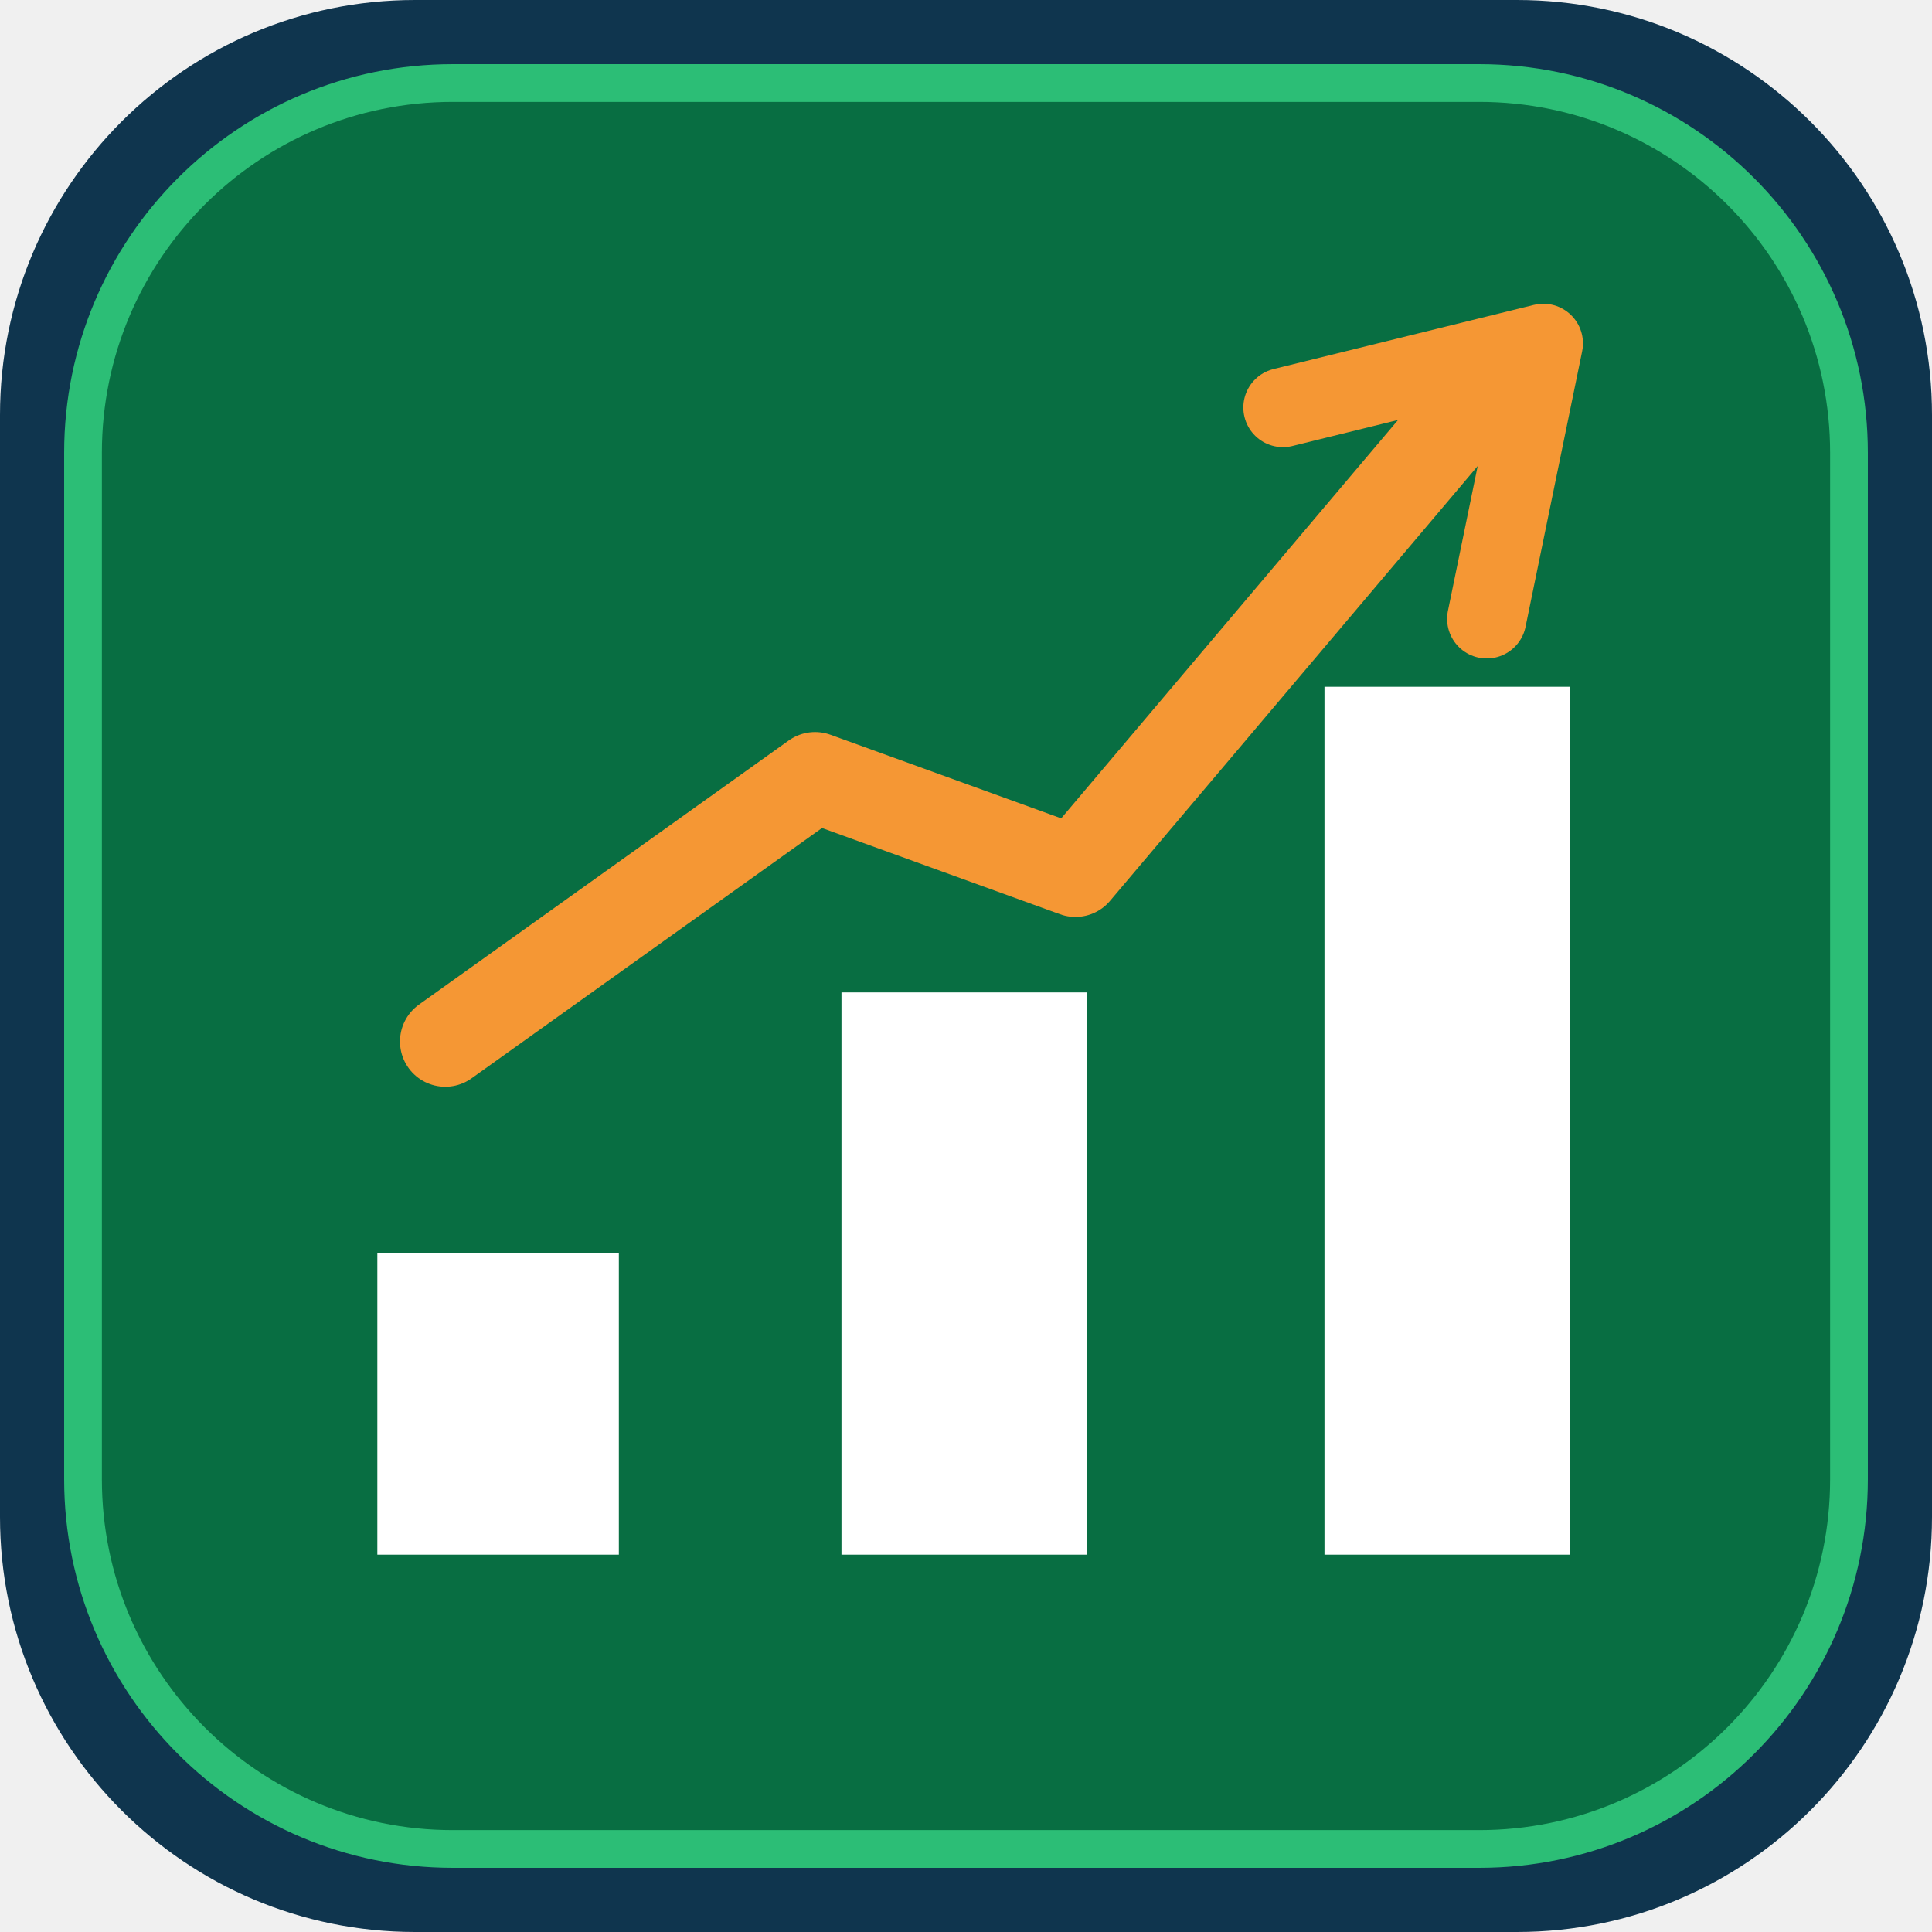
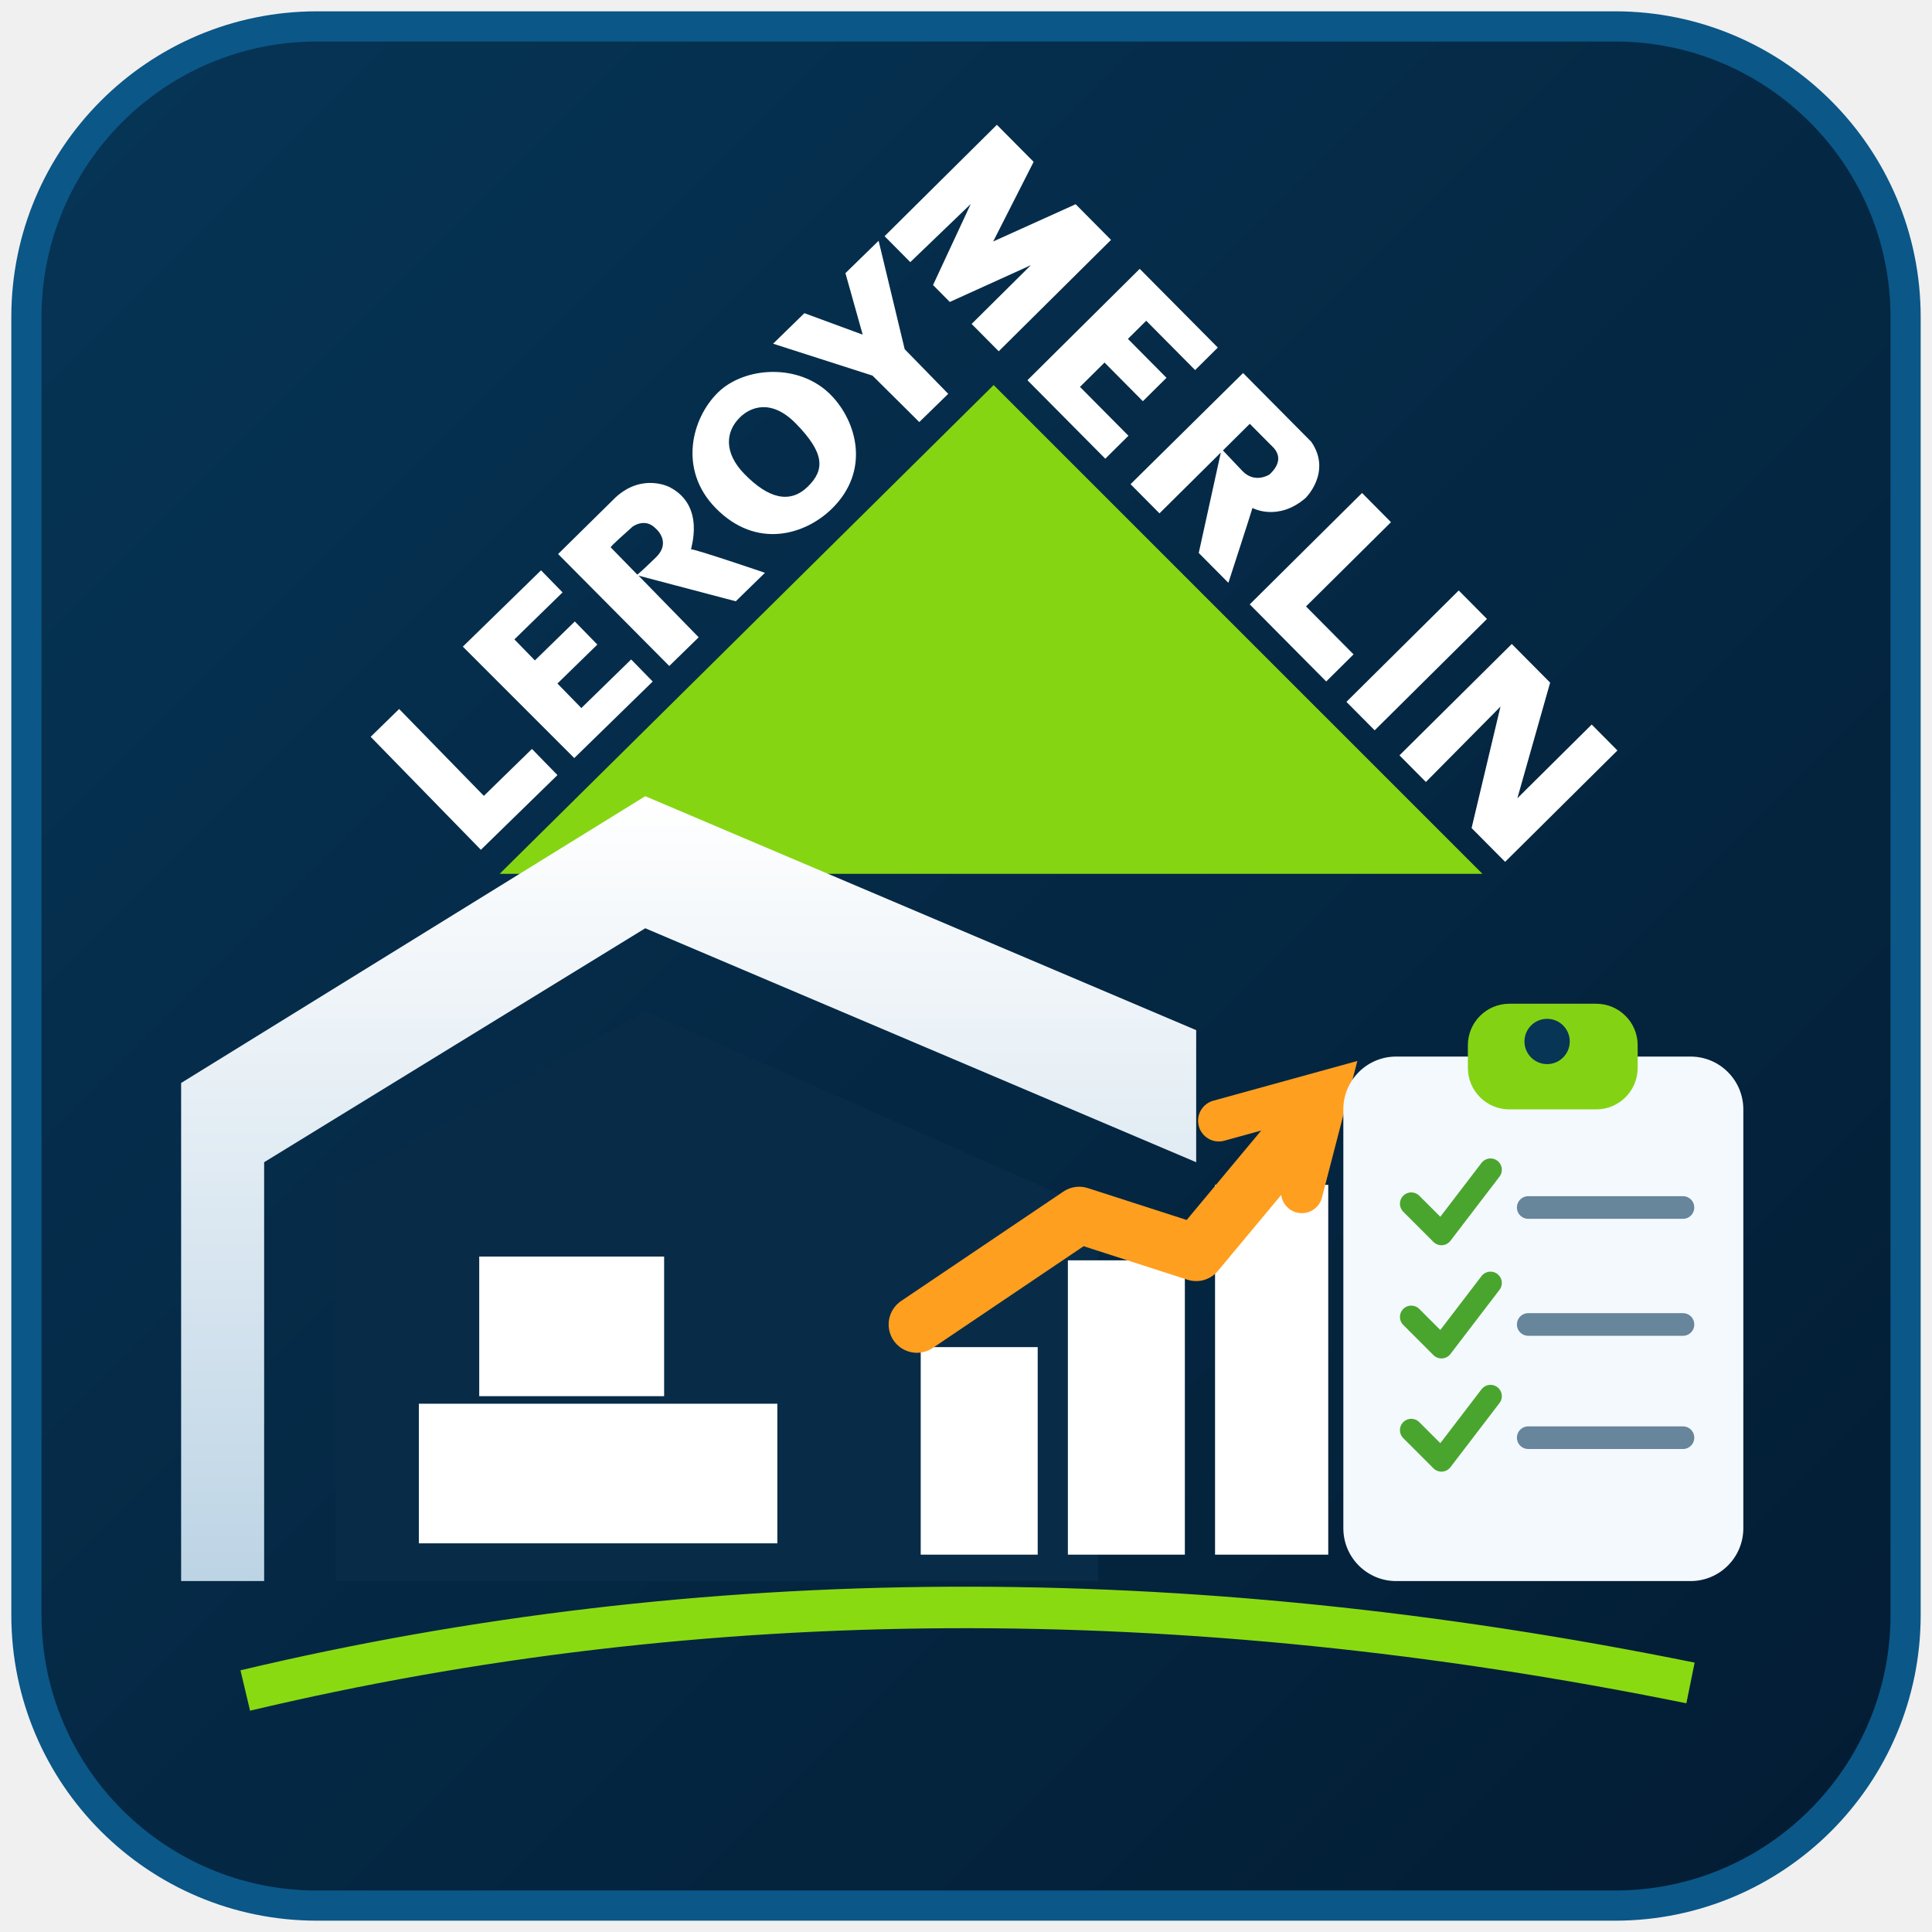
- <svg xmlns="http://www.w3.org/2000/svg" viewBox="0 0 512 512" role="img" aria-label="Point d'exploitation Valence">
-   <rect width="512" height="512" rx="110" fill="#0f354e" />
-   <rect x="22" y="22" width="468" height="468" rx="98" fill="#086e42" stroke="#2cbe76" stroke-width="10" />
-   <path d="M100 412V332h64v80M223 412V263h65v149M351 412V182h65v230" fill="#fff" />
-   <path d="m118 276 98-70 69 25 104-123" fill="none" stroke="#f59734" stroke-width="24" stroke-linecap="round" stroke-linejoin="round" />
-   <path d="m340 108 69-17-15 73" fill="none" stroke="#f59734" stroke-width="21" stroke-linecap="round" stroke-linejoin="round" />
+ <svg xmlns="http://www.w3.org/2000/svg" viewBox="0 0 512 512" role="img" aria-label="Point d'exploitation Valence — Leroy Merlin">
+   <defs>
+     <linearGradient id="bg" x2="1" y2="1">
+       <stop stop-color="#063556" />
+       <stop offset="1" stop-color="#031c33" />
+     </linearGradient>
+     <linearGradient id="wh" x2="0" y2="1">
+       <stop stop-color="#ffffff" />
+       <stop offset="1" stop-color="#bdd4e5" />
+     </linearGradient>
+   </defs>
+   <rect x="7" y="7" width="498" height="498" rx="77" fill="url(#bg)" stroke="#0b5788" stroke-width="8" />
+   <g transform="translate(86 25) scale(1.88)" fill="#fff">
+     <g>
+       <polygon fill="#86d512" points="24.689,109.878 163.222,109.878 94.323,40.98  " />
+       <polygon points="22.042,106.49 32.835,95.961 29.24,92.274 22.461,98.89 10.519,86.646 6.504,90.563  " />
+       <polygon points="35.204,93.563 46.263,82.771 43.226,79.66 36.204,86.51 32.832,83.053 38.459,77.563 35.281,74.308 29.654,79.795    26.765,76.834 33.556,70.207 30.521,67.097 19.497,77.853  " />
+       <path d="M71.401,42.402c-4.46-4.572-12.197-4.025-15.923-0.389c-3.727,3.636-5.629,10.886-0.366,16.281   c5.781,5.925,12.659,3.773,16.386,0.139C76.993,53.072,75.037,46.129,71.401,42.402z M68.123,55.302   c-2.467,2.407-5.483,1.754-8.929-1.779c-2.896-2.968-2.722-5.95-0.616-8.005c1.448-1.413,4.389-2.677,7.888,0.91   C70.458,50.52,70.59,52.895,68.123,55.302z" />
+       <polygon points="83.84,46.199 87.92,42.217 81.782,35.926 78.108,20.64 73.431,25.204 75.864,33.876 67.644,30.849 63.234,35.151    77.248,39.651  " />
+       <path d="M62.086,67.447c0,0-9.93-3.388-10.402-3.306c-0.153,0.025,2.133-6.058-3.003-8.754c0,0-3.811-2.063-7.625,1.402   L32.927,64.8l15.671,15.782l4.146-4.045l-8.48-8.69l13.708,3.614L62.086,67.447z M46.706,65.28   c-2.304,2.244-2.615,2.421-2.615,2.421s-3.612-3.702-3.74-3.833s2.583-2.455,3.01-2.872c0.181-0.177,1.869-1.278,3.266,0.153   C46.627,61.149,49.009,63.032,46.706,65.28z" />
+       <polygon points="82.574,23.652 78.948,19.996 94.778,4.295 99.959,9.518 94.256,20.742 105.883,15.491 110.868,20.518    95.038,36.219 91.217,32.367 99.573,24.08 88.142,29.266 85.779,26.883 91.092,15.463  " />
+       <polygon points="110.06,51.364 99.084,40.299 114.915,24.598 125.922,35.696 122.724,38.868 115.828,31.916 113.249,34.473    118.688,39.957 115.358,43.259 109.952,37.808 106.492,41.239 113.323,48.126  " />
+       <polygon points="146.253,56.194 150.332,60.308 138.353,72.188 145.054,78.942 141.202,82.765 130.422,71.896  " />
+       <polygon points="144.051,85.638 159.882,69.937 163.864,73.951 148.033,89.651  " />
+       <polygon points="155.252,96.933 151.528,93.178 167.36,77.478 172.767,82.926 168.147,99.228 178.626,88.834 182.252,92.49    166.422,108.19 161.694,103.426 165.765,86.312  " />
+       <path d="M139.099,48.981l-9.615-9.695L113.62,54.955l4.079,4.112l8.649-8.578l-3.113,14.16l4.176,4.211   c0,0,3.292-10.129,3.393-10.551c0,0,3.567,1.965,7.481-1.4C138.285,56.909,142.039,53.251,139.099,48.981z M133.228,53.573   c0,0-2.021,1.357-3.802-0.438l-2.782-2.938c0,0,3.361-3.334,3.785-3.755c0,0,2.59,2.612,2.914,2.938   C133.666,49.706,135.708,51.242,133.228,53.573z" />
+     </g>
+   </g>
+   <path d="M48 287 171 211 317 273v35L171 246 70 308v111H48z" fill="url(#wh)" />
+   <path d="M89 314 171 268 291 321v98H89z" fill="#082c47" />
+   <path d="M127 333h49v37h-49zM158 372h48v37h-48zM111 372h47v37h-47z" fill="#fff" />
+   <path d="M244 412v-55h31v55M283 412v-78h31v78M322 412v-98h30v98" fill="#fff" />
+   <path d="m243 351 43-29 31 10 30-36" fill="none" stroke="#ff9f20" stroke-width="15" stroke-linecap="round" stroke-linejoin="round" />
+   <path d="m323 297 29-8-7 27" fill="none" stroke="#ff9f20" stroke-width="11" stroke-linecap="round" />
+   <rect x="356" y="280" width="106" height="139" rx="14" fill="#f4f9fd" />
+   <rect x="389" y="266" width="45" height="28" rx="11" fill="#83d314" />
+   <circle cx="410" cy="276" r="6" fill="#063556" />
+   <path d="m374 319 8 8 13-17m-21 39 8 8 13-17m-21 39 8 8 13-17" fill="none" stroke="#4aa52f" stroke-width="6" stroke-linecap="round" stroke-linejoin="round" />
+   <path d="M405 320h41M405 351h41M405 381h41" stroke="#67859b" stroke-width="6" stroke-linecap="round" />
+   <path d="M65 448 Q246 405 448 446" fill="none" stroke="#8ada12" stroke-width="11" />
</svg>
